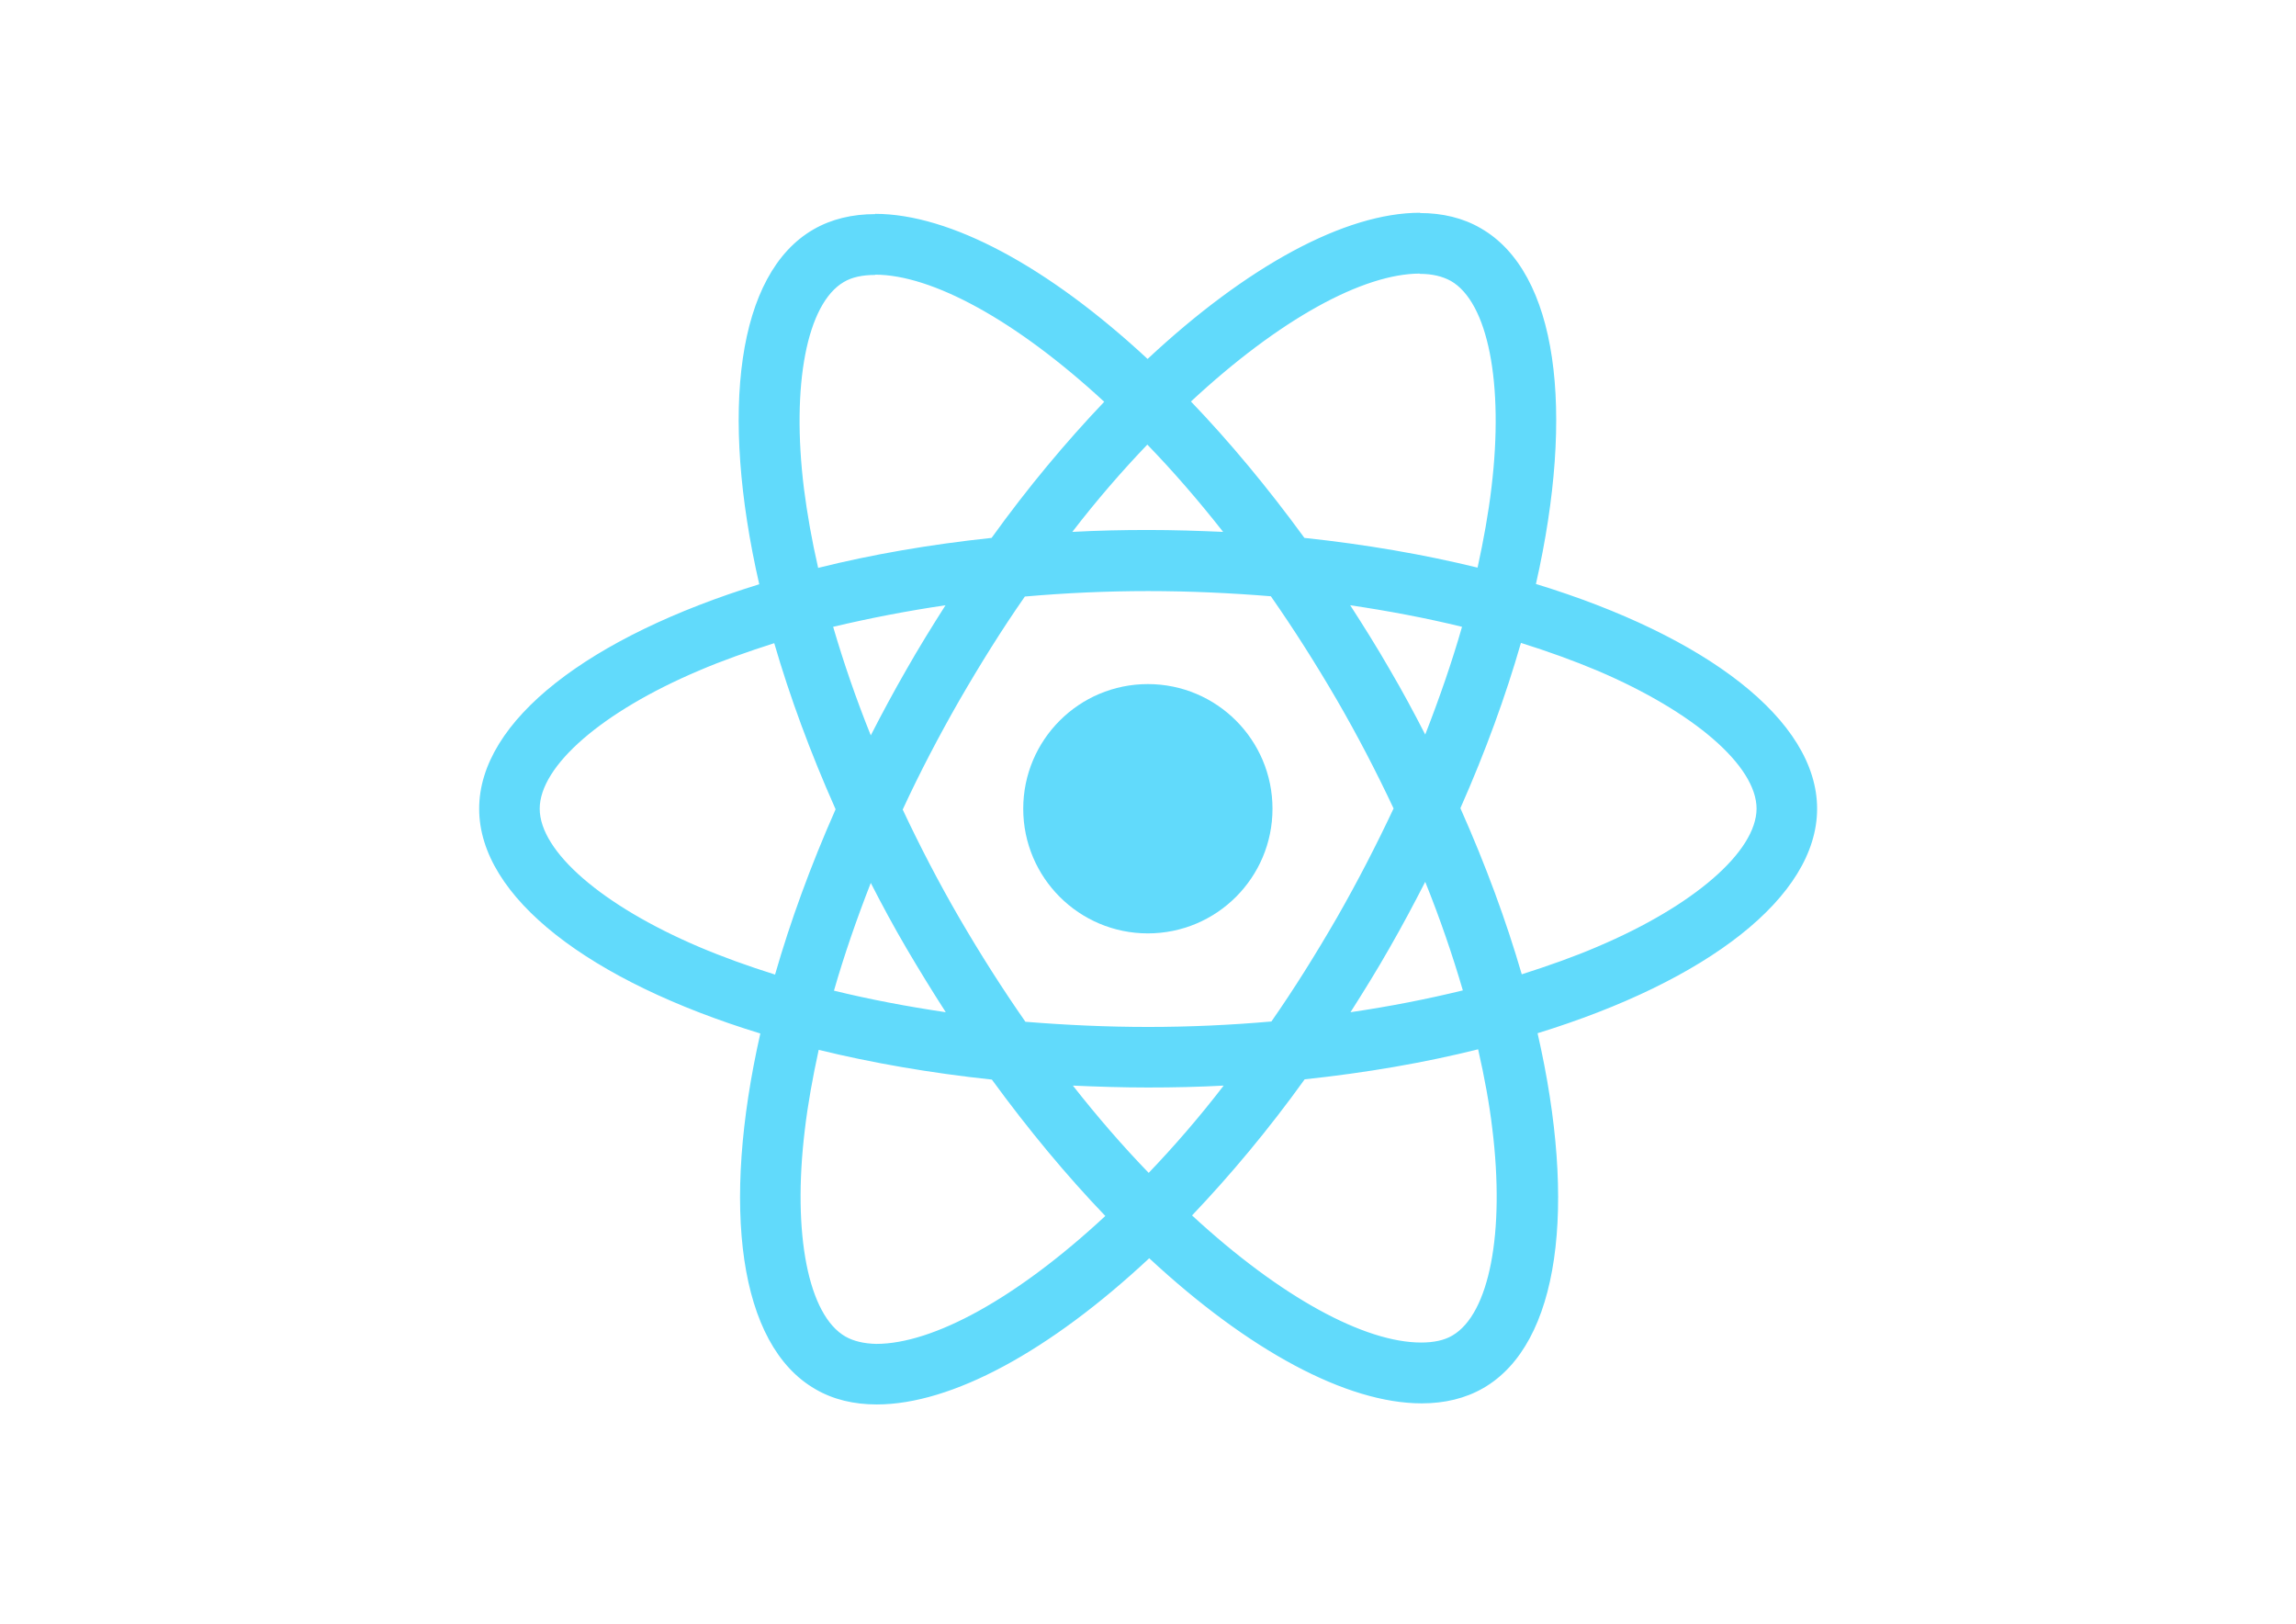
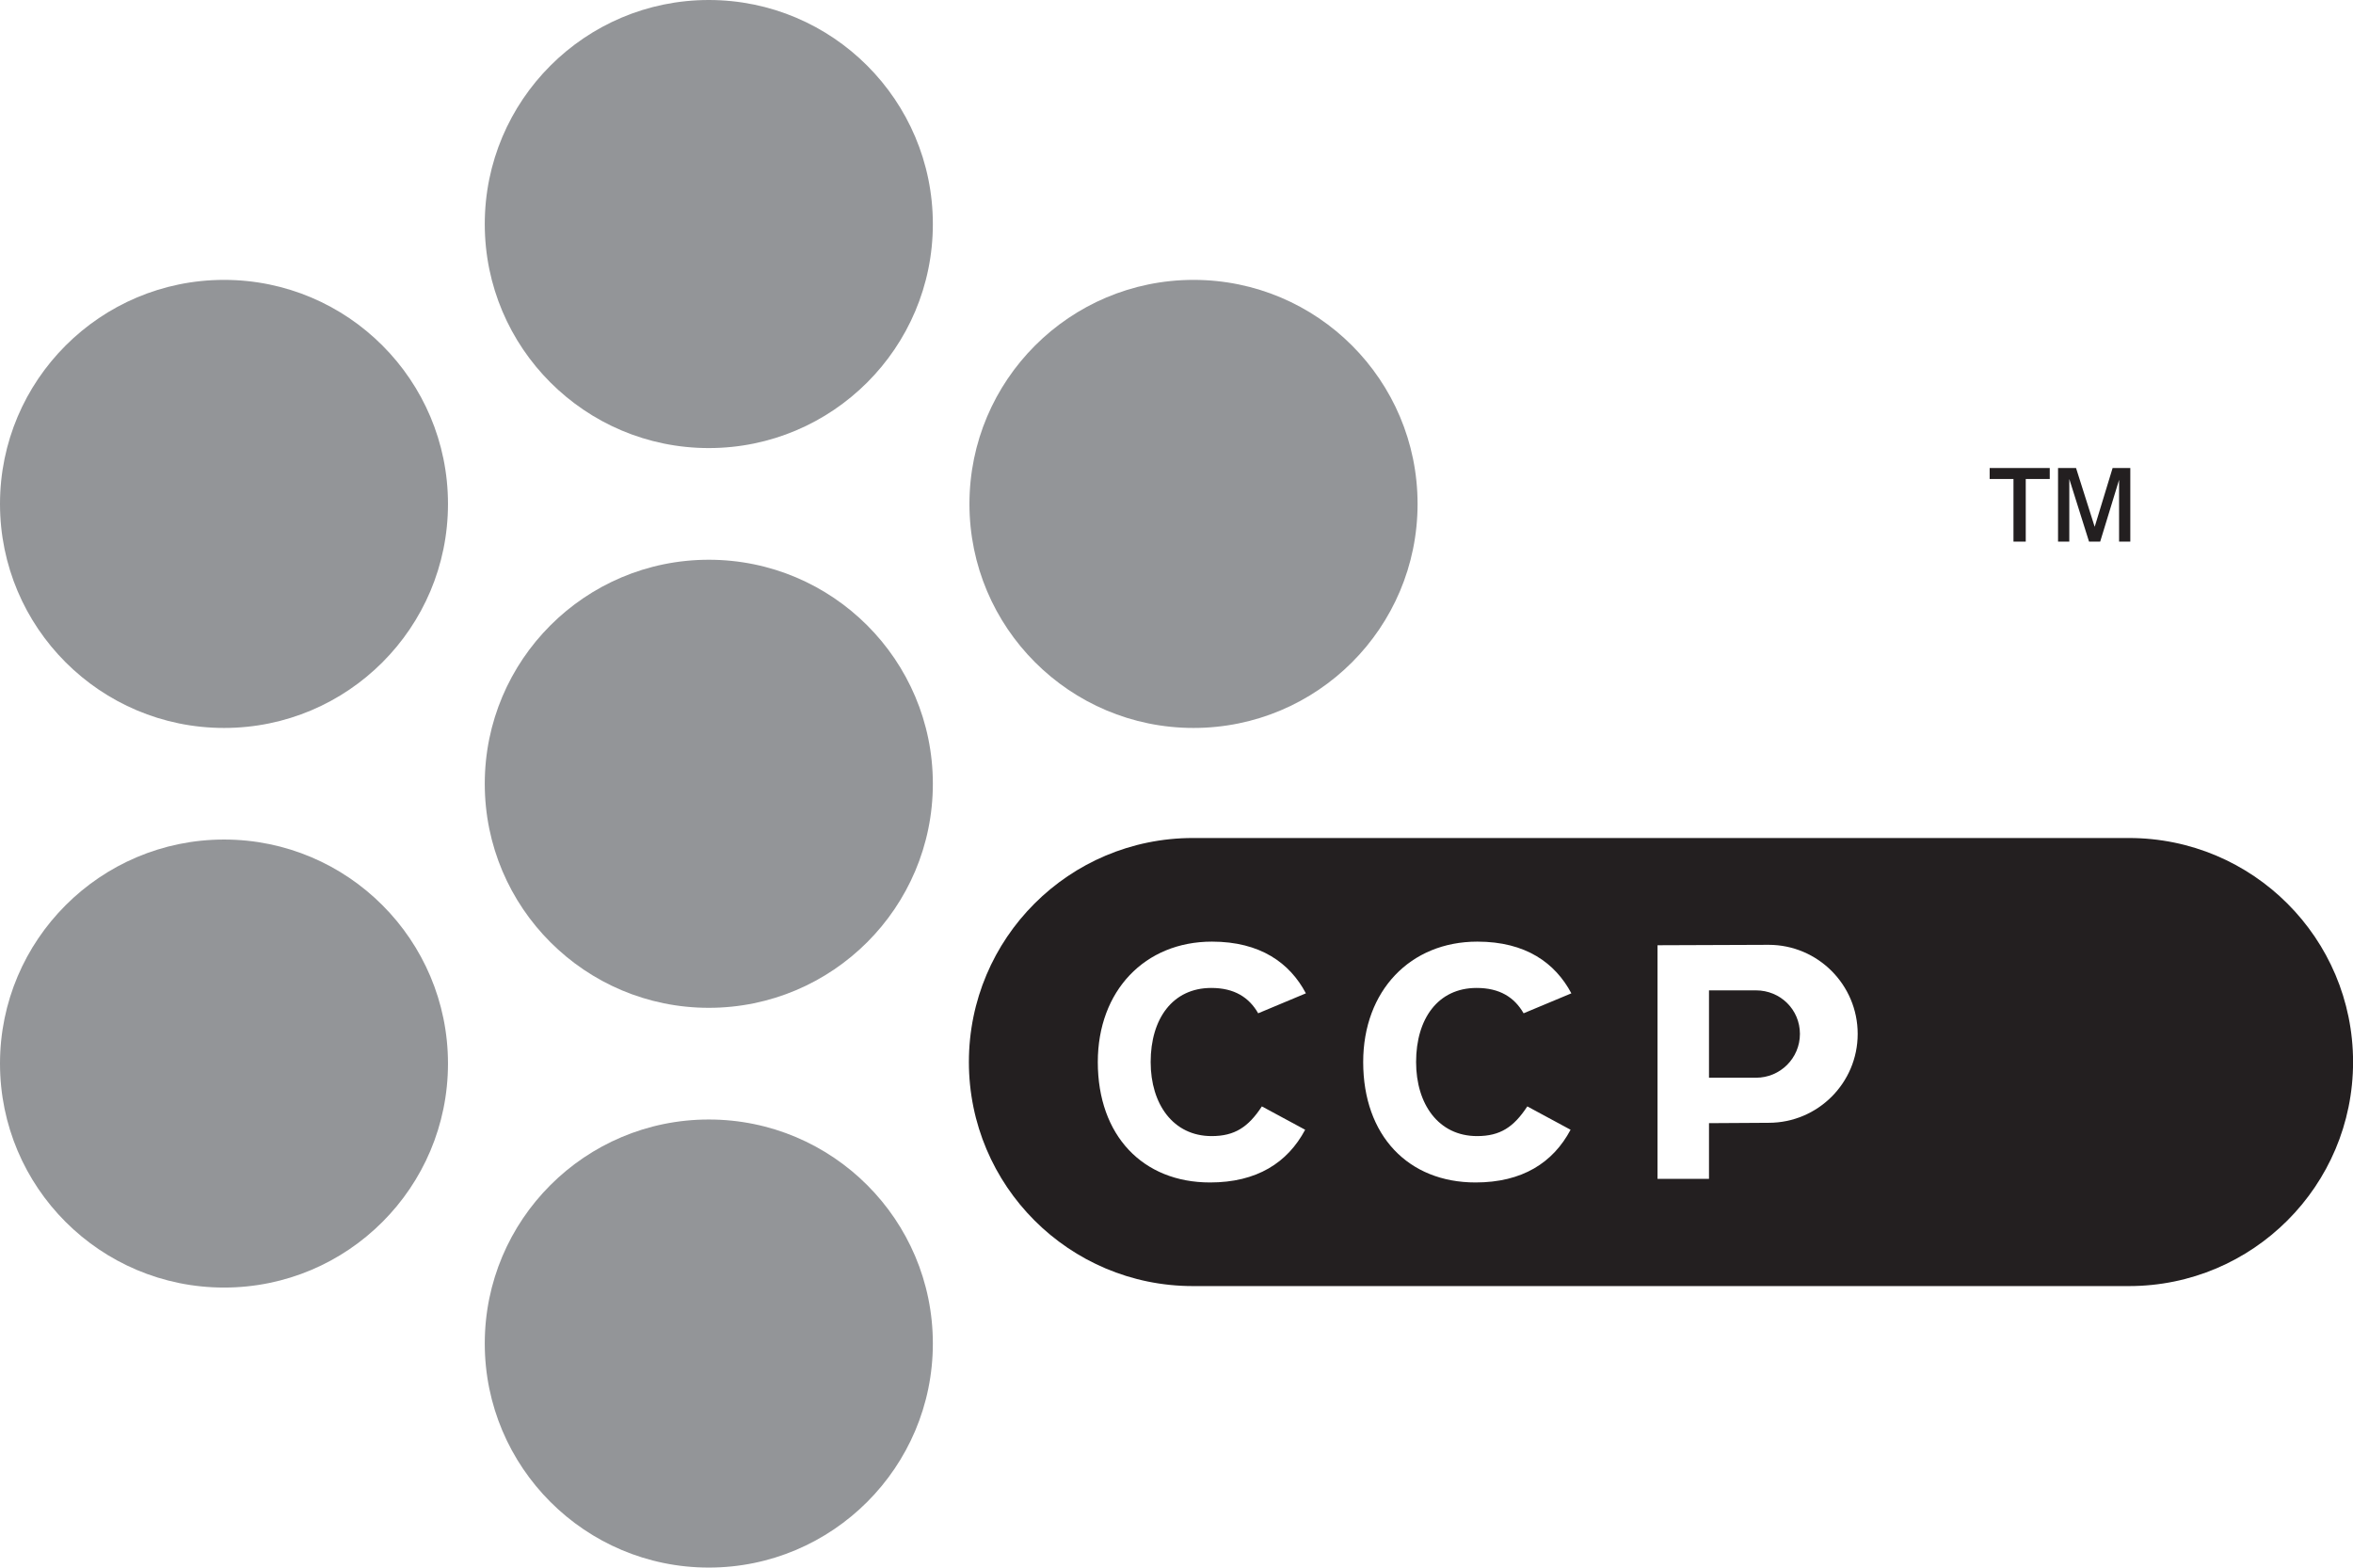
- <svg xmlns="http://www.w3.org/2000/svg" viewBox="0 0 841.9 595.3">
-   <g fill="#61DAFB">
-     <path d="M666.3 296.5c0-32.5-40.7-63.3-103.1-82.4 14.4-63.6 8-114.2-20.2-130.4-6.5-3.8-14.1-5.6-22.4-5.6v22.3c4.6 0 8.3.9 11.4 2.6 13.6 7.8 19.5 37.5 14.9 75.7-1.1 9.4-2.9 19.3-5.1 29.4-19.6-4.8-41-8.5-63.5-10.9-13.5-18.5-27.5-35.3-41.6-50 32.6-30.3 63.2-46.9 84-46.9V78c-27.5 0-63.5 19.6-99.9 53.6-36.4-33.8-72.4-53.2-99.9-53.2v22.3c20.7 0 51.4 16.5 84 46.6-14 14.7-28 31.4-41.3 49.9-22.6 2.4-44 6.1-63.6 11-2.3-10-4-19.7-5.2-29-4.7-38.2 1.1-67.9 14.6-75.8 3-1.8 6.9-2.6 11.5-2.6V78.5c-8.4 0-16 1.8-22.6 5.6-28.1 16.2-34.4 66.7-19.9 130.1-62.2 19.2-102.7 49.9-102.7 82.3 0 32.5 40.7 63.3 103.1 82.4-14.4 63.6-8 114.2 20.2 130.4 6.5 3.8 14.1 5.6 22.5 5.6 27.5 0 63.5-19.6 99.9-53.6 36.4 33.8 72.4 53.2 99.9 53.2 8.4 0 16-1.8 22.6-5.6 28.1-16.2 34.4-66.7 19.9-130.1 62-19.1 102.5-49.9 102.5-82.3zm-130.2-66.7c-3.7 12.9-8.3 26.2-13.5 39.5-4.1-8-8.4-16-13.1-24-4.6-8-9.5-15.8-14.4-23.4 14.2 2.1 27.9 4.7 41 7.9zm-45.8 106.5c-7.8 13.5-15.8 26.3-24.1 38.2-14.9 1.3-30 2-45.2 2-15.1 0-30.2-.7-45-1.9-8.3-11.9-16.4-24.6-24.2-38-7.6-13.1-14.5-26.4-20.8-39.8 6.2-13.4 13.2-26.8 20.7-39.9 7.8-13.5 15.8-26.3 24.1-38.2 14.9-1.3 30-2 45.2-2 15.1 0 30.2.7 45 1.9 8.3 11.9 16.4 24.6 24.2 38 7.6 13.1 14.5 26.4 20.8 39.8-6.3 13.4-13.2 26.8-20.7 39.9zm32.3-13c5.4 13.4 10 26.8 13.8 39.8-13.1 3.2-26.9 5.9-41.2 8 4.9-7.7 9.8-15.6 14.4-23.7 4.6-8 8.9-16.1 13-24.1zM421.2 430c-9.3-9.6-18.6-20.3-27.8-32 9 .4 18.2.7 27.5.7 9.4 0 18.7-.2 27.8-.7-9 11.7-18.3 22.4-27.5 32zm-74.4-58.9c-14.2-2.1-27.9-4.7-41-7.9 3.7-12.9 8.3-26.2 13.5-39.5 4.1 8 8.4 16 13.1 24 4.7 8 9.5 15.8 14.4 23.4zM420.7 163c9.3 9.6 18.6 20.3 27.8 32-9-.4-18.2-.7-27.5-.7-9.4 0-18.7.2-27.8.7 9-11.7 18.3-22.4 27.5-32zm-74 58.9c-4.9 7.7-9.8 15.6-14.4 23.7-4.6 8-8.9 16-13 24-5.4-13.4-10-26.8-13.8-39.8 13.1-3.1 26.9-5.8 41.2-7.9zm-90.5 125.2c-35.4-15.1-58.3-34.9-58.3-50.6 0-15.7 22.9-35.6 58.3-50.6 8.6-3.7 18-7 27.7-10.1 5.7 19.6 13.2 40 22.5 60.9-9.2 20.8-16.6 41.1-22.2 60.6-9.9-3.1-19.3-6.5-28-10.2zM310 490c-13.6-7.8-19.5-37.5-14.9-75.7 1.1-9.4 2.9-19.3 5.1-29.4 19.6 4.8 41 8.5 63.5 10.9 13.5 18.5 27.5 35.3 41.6 50-32.6 30.3-63.2 46.9-84 46.9-4.5-.1-8.3-1-11.3-2.7zm237.2-76.2c4.7 38.2-1.1 67.9-14.6 75.8-3 1.8-6.9 2.6-11.5 2.6-20.7 0-51.4-16.5-84-46.6 14-14.7 28-31.4 41.3-49.9 22.6-2.4 44-6.1 63.6-11 2.3 10.1 4.1 19.8 5.2 29.1zm38.5-66.7c-8.6 3.7-18 7-27.7 10.1-5.7-19.6-13.2-40-22.5-60.9 9.2-20.8 16.6-41.1 22.2-60.6 9.9 3.1 19.3 6.5 28.1 10.2 35.4 15.1 58.3 34.9 58.3 50.6-.1 15.7-23 35.6-58.4 50.6zM320.8 78.4z" />
-     <circle cx="420.9" cy="296.5" r="45.7" />
-     <path d="M520.5 78.1z" />
+ <svg xmlns="http://www.w3.org/2000/svg" width="198.42pt" height="132.19pt" viewBox="0 0 198.42 132.19" version="1.1">
+   <defs>
+     <clipPath id="clip1">
+       <path d="M 40 94 L 79 94 L 79 132.191 L 40 132.191 Z M 40 94 " />
+     </clipPath>
+     <clipPath id="clip2">
+       <path d="M 81 70 L 198.422 70 L 198.422 109 L 81 109 Z M 81 70 " />
+     </clipPath>
+   </defs>
+   <g id="surface1">
+     <path style=" stroke:none;fill-rule:nonzero;fill:rgb(13.699%,12.199%,12.5%);fill-opacity:1;" d="M 169.789 45.672 L 169.789 40.391 L 167.781 40.391 L 167.781 39.469 L 172.848 39.469 L 172.848 40.391 L 170.824 40.391 L 170.824 45.672 Z M 173.547 45.672 L 173.547 39.469 L 175.066 39.469 L 176.637 44.426 L 178.148 39.469 L 179.641 39.469 L 179.641 45.672 L 178.695 45.672 L 178.695 40.465 L 177.102 45.672 L 176.16 45.672 L 174.496 40.391 L 174.496 45.672 L 173.547 45.672 " />
+     <path style=" stroke:none;fill-rule:nonzero;fill:rgb(57.599%,58.4%,59.599%);fill-opacity:1;" d="M 37.777 42.496 C 37.777 52.93 29.328 61.387 18.895 61.387 C 8.465 61.387 0 52.93 0 42.496 C 0 32.062 8.465 23.602 18.895 23.602 C 29.328 23.602 37.777 32.062 37.777 42.496 " />
+     <path style=" stroke:none;fill-rule:nonzero;fill:rgb(57.599%,58.4%,59.599%);fill-opacity:1;" d="M 119.539 42.496 C 119.539 52.93 111.086 61.387 100.648 61.387 C 90.215 61.387 81.75 52.93 81.75 42.496 C 81.75 32.062 90.215 23.602 100.648 23.602 C 111.086 23.602 119.539 32.062 119.539 42.496 " />
+     <path style=" stroke:none;fill-rule:nonzero;fill:rgb(57.599%,58.4%,59.599%);fill-opacity:1;" d="M 37.777 89.688 C 37.777 100.125 29.328 108.578 18.895 108.578 C 8.465 108.578 0 100.125 0 89.688 C 0 79.266 8.465 70.797 18.895 70.797 C 29.328 70.797 37.777 79.266 37.777 89.688 " />
+     <path style=" stroke:none;fill-rule:nonzero;fill:rgb(57.599%,58.4%,59.599%);fill-opacity:1;" d="M 78.664 66.094 C 78.664 76.531 70.199 84.988 59.77 84.988 C 49.34 84.988 40.879 76.531 40.879 66.094 C 40.879 55.66 49.34 47.203 59.77 47.203 C 70.199 47.203 78.664 55.66 78.664 66.094 " />
+     <path style=" stroke:none;fill-rule:nonzero;fill:rgb(57.599%,58.4%,59.599%);fill-opacity:1;" d="M 78.664 18.895 C 78.664 29.328 70.199 37.785 59.77 37.785 C 49.34 37.785 40.879 29.328 40.879 18.895 C 40.879 8.465 49.34 0 59.77 0 C 70.199 0 78.664 8.465 78.664 18.895 " />
+     <g clip-path="url(#clip1)" clip-rule="nonzero">
+       <path style=" stroke:none;fill-rule:nonzero;fill:rgb(57.599%,58.4%,59.599%);fill-opacity:1;" d="M 78.664 113.297 C 78.664 123.727 70.199 132.191 59.77 132.191 C 49.34 132.191 40.879 123.727 40.879 113.297 C 40.879 102.859 49.34 94.406 59.77 94.406 C 70.199 94.406 78.664 102.859 78.664 113.297 " />
+     </g>
+     <g clip-path="url(#clip2)" clip-rule="nonzero">
+       <path style=" stroke:none;fill-rule:nonzero;fill:rgb(13.699%,12.199%,12.5%);fill-opacity:1;" d="M 100.594 108.453 C 90.156 108.453 81.703 99.992 81.703 89.559 C 81.703 79.121 90.156 70.668 100.594 70.668 L 179.527 70.668 C 189.969 70.668 198.426 79.121 198.426 89.559 C 198.426 99.992 189.969 108.453 179.527 108.453 L 100.594 108.453 " />
+     </g>
+     <path style=" stroke:none;fill-rule:nonzero;fill:rgb(100%,100%,100%);fill-opacity:1;" d="M 106.098 85.449 C 105.324 84.102 104.086 83.312 102.141 83.312 C 98.891 83.312 97.031 85.902 97.031 89.559 C 97.031 93.105 98.926 95.805 102.172 95.805 C 104.113 95.805 105.262 95.051 106.41 93.301 L 110.059 95.27 C 108.574 98.055 105.98 99.715 102.039 99.715 C 96.379 99.715 92.574 95.773 92.574 89.559 C 92.574 83.562 96.535 79.406 102.199 79.406 C 106.281 79.406 108.77 81.207 110.121 83.766 L 106.098 85.449 " />
+     <path style=" stroke:none;fill-rule:nonzero;fill:rgb(100%,100%,100%);fill-opacity:1;" d="M 128.48 85.449 C 127.703 84.102 126.469 83.312 124.516 83.312 C 121.266 83.312 119.414 85.902 119.414 89.559 C 119.414 93.105 121.301 95.805 124.555 95.805 C 126.504 95.805 127.645 95.051 128.793 93.301 L 132.441 95.27 C 130.961 98.055 128.363 99.715 124.426 99.715 C 118.762 99.715 114.953 95.773 114.953 89.559 C 114.953 83.562 118.914 79.406 124.578 79.406 C 128.668 79.406 131.145 81.207 132.508 83.766 L 128.48 85.449 " />
+     <path style=" stroke:none;fill-rule:nonzero;fill:rgb(100%,100%,100%);fill-opacity:1;" d="M 149.145 79.676 L 139.773 79.711 L 139.773 99.41 L 144.113 99.41 L 144.113 94.715 L 149.145 94.684 C 153.285 94.684 156.652 91.328 156.652 87.188 C 156.652 83.043 153.285 79.676 149.145 79.676 Z M 148.078 90.883 L 144.113 90.883 L 144.113 83.516 L 148.078 83.516 C 150.129 83.516 151.781 85.133 151.781 87.188 C 151.781 89.23 150.129 90.883 148.078 90.883 " />
  </g>
</svg>
